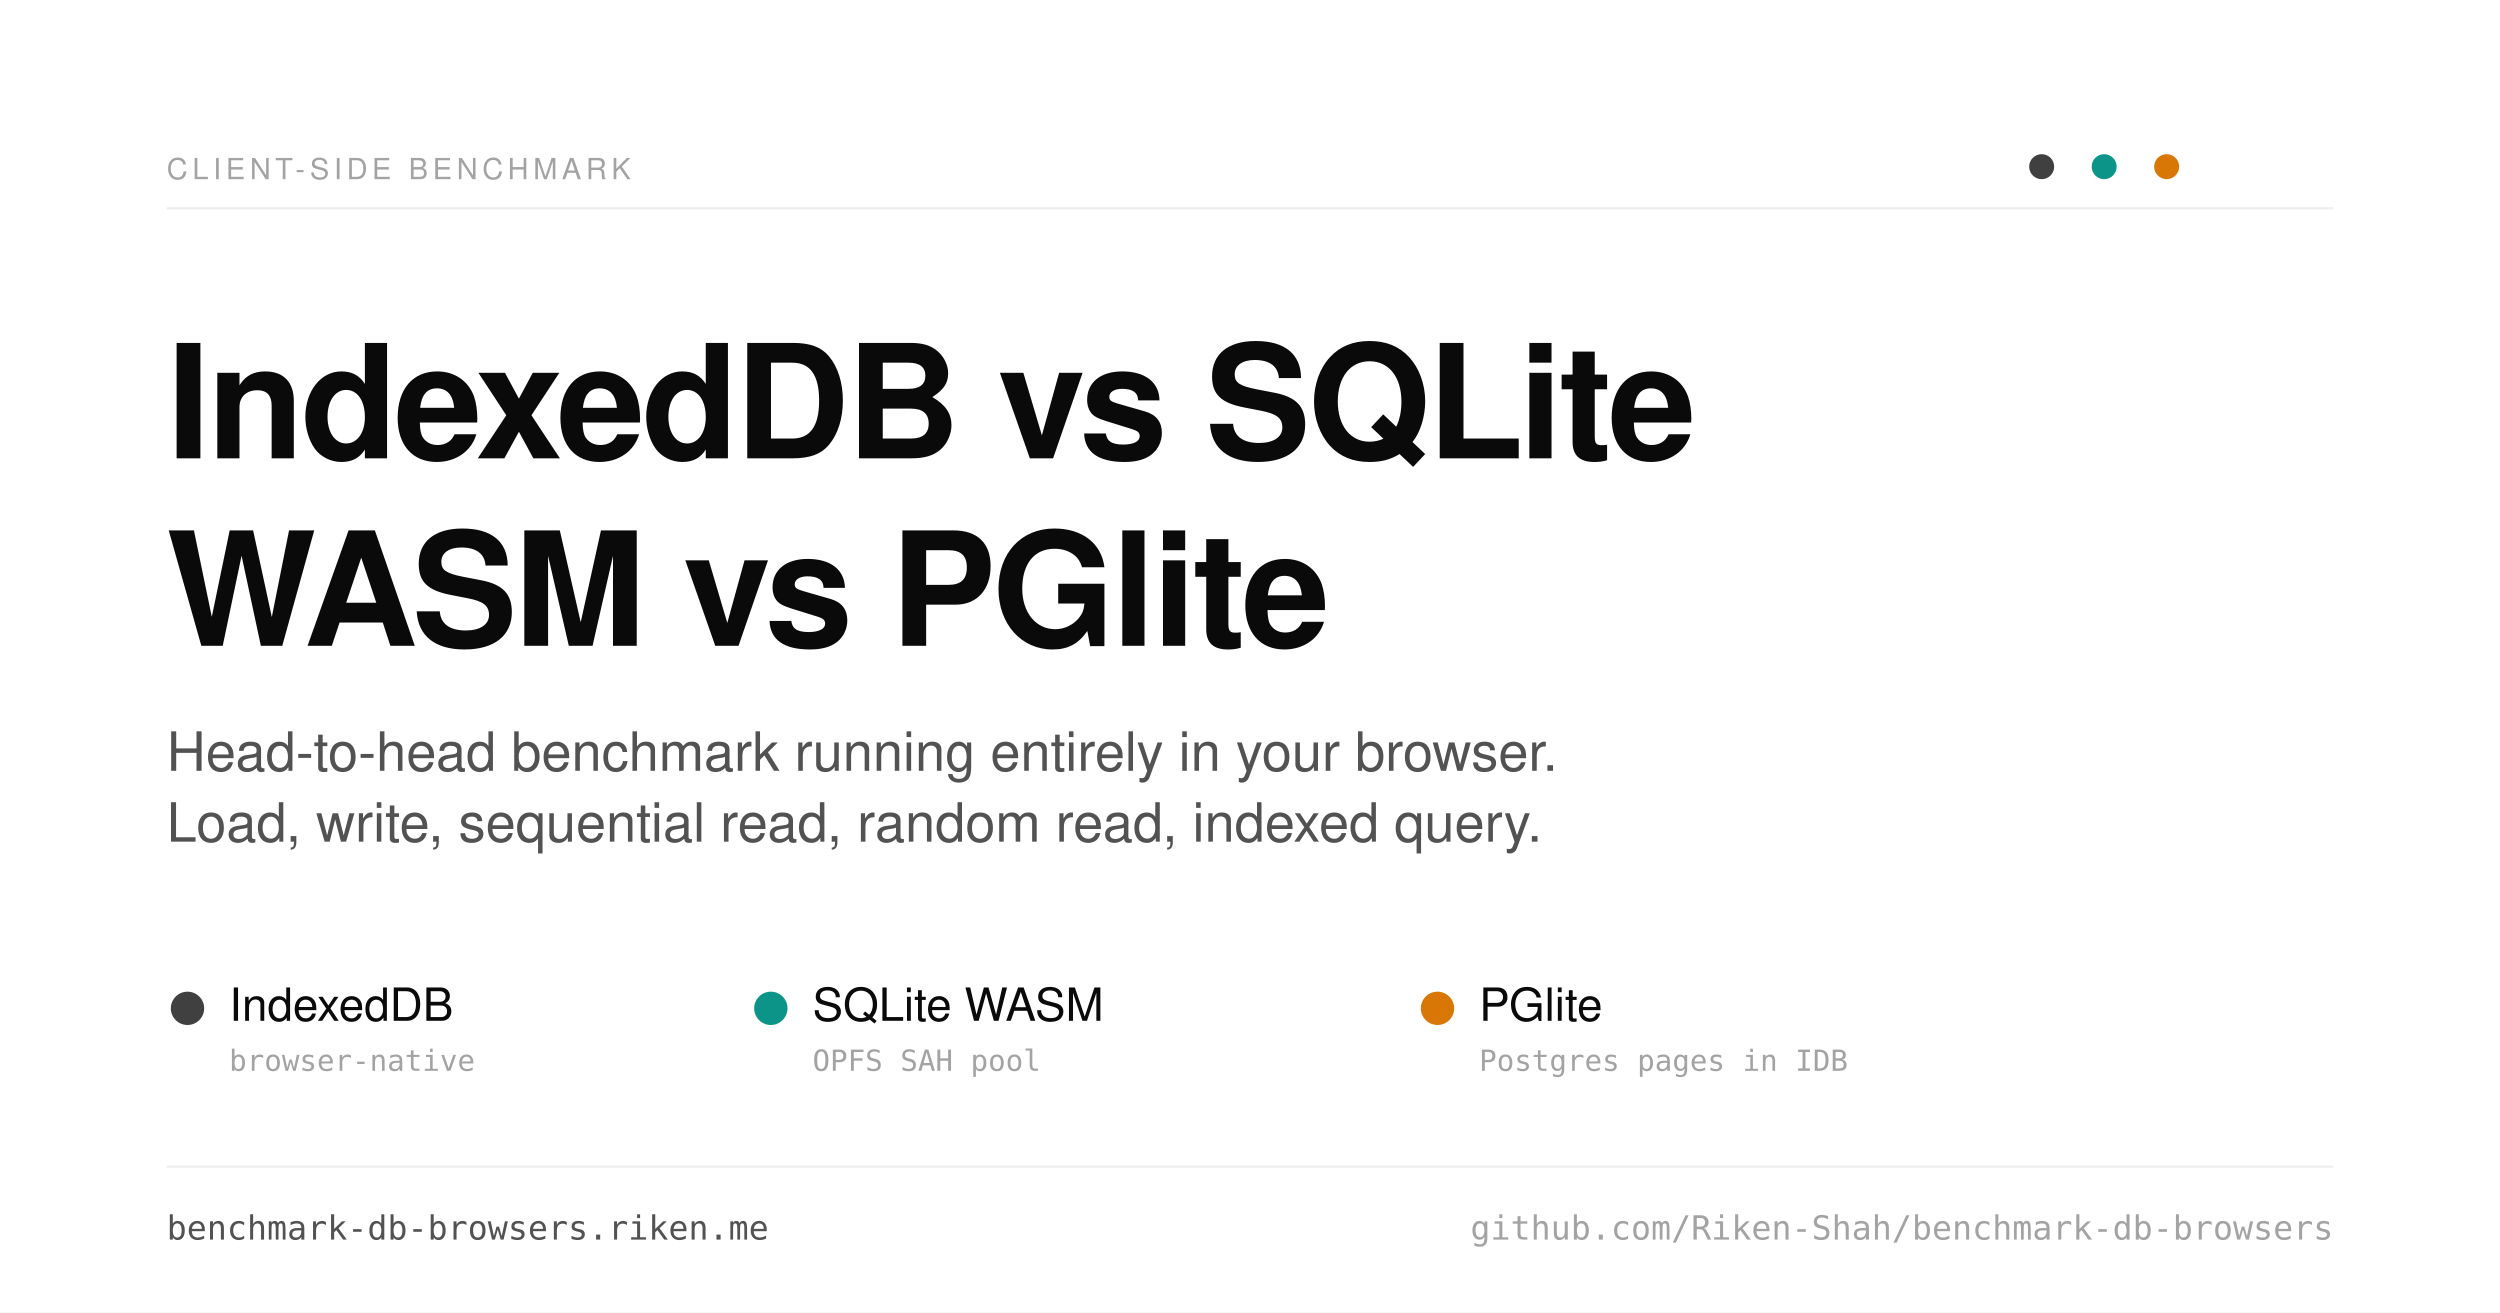
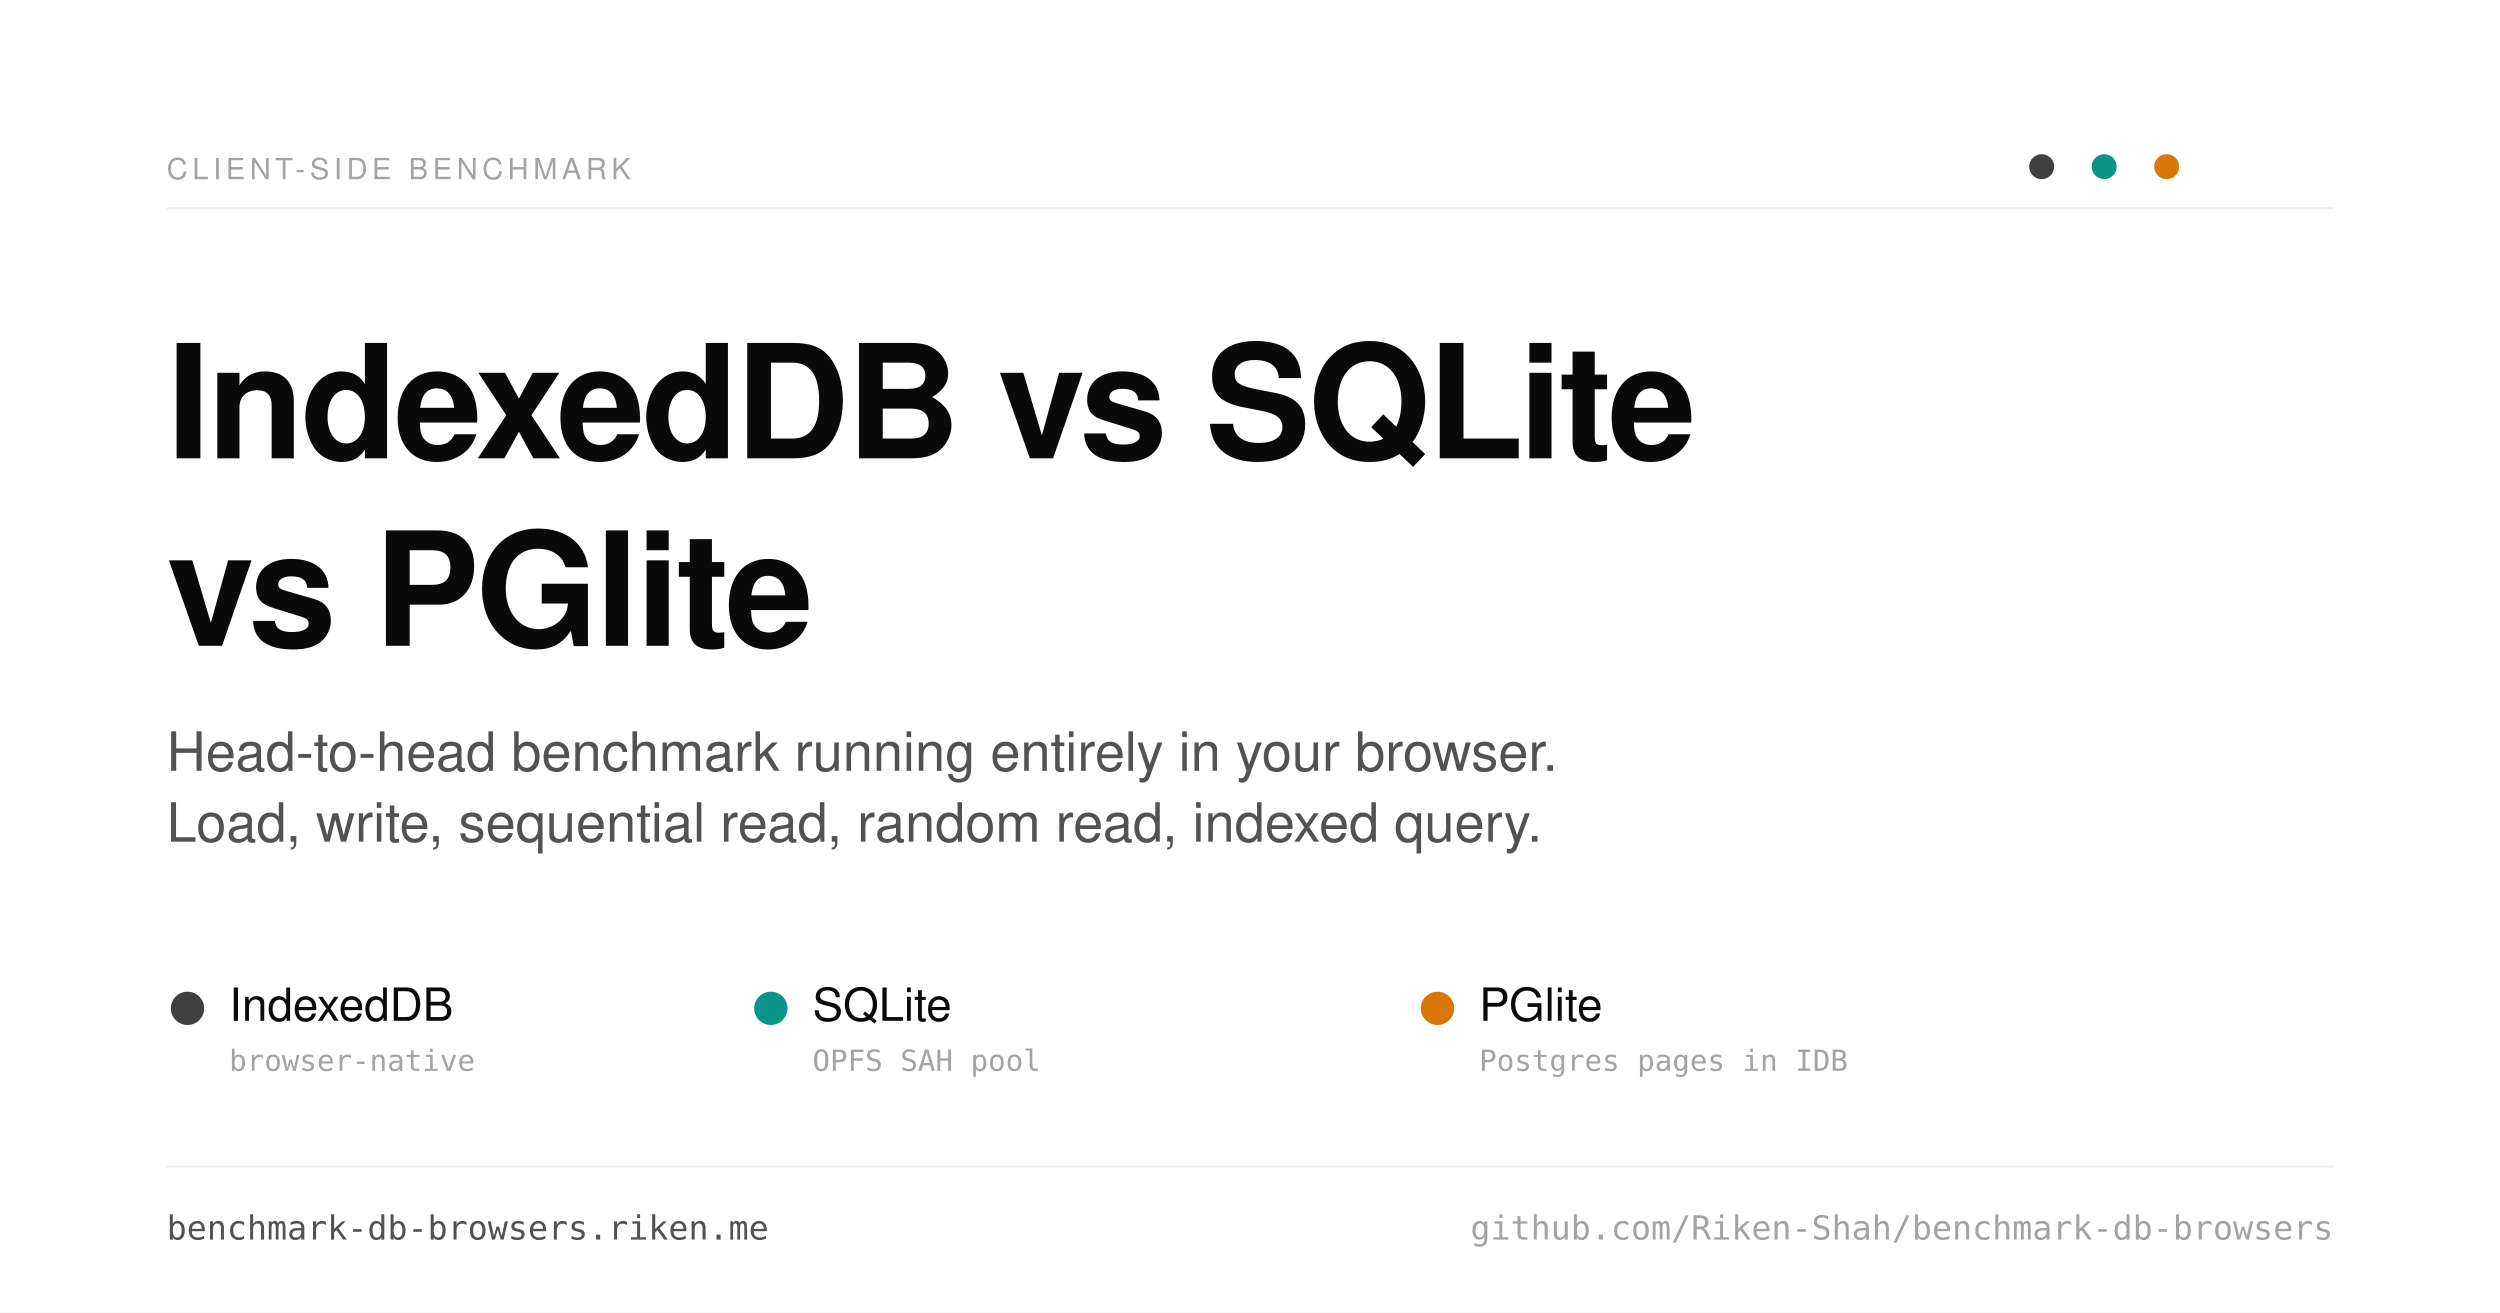
<svg xmlns="http://www.w3.org/2000/svg" width="1200" height="630" viewBox="0 0 1200 630">
  <defs>
    <style>
      .bg { fill: #ffffff; }
      .ink { fill: #0a0a0a; }
      .ink2 { fill: #525252; }
      .ink3 { fill: #a3a3a3; }
      .line { stroke: #ededed; stroke-width: 1; }
      .idb { fill: #404040; }
      .sqlite { fill: #0d9488; }
      .pglite { fill: #d97706; }
      .sans { font-family: "Source Sans 3", "SF Pro Text", "Helvetica Neue", Helvetica, Arial, sans-serif; }
      .mono { font-family: "JetBrains Mono", "SF Mono", Menlo, Consolas, monospace; }
      .title { font-size: 76px; font-weight: 600; letter-spacing: -1.6px; }
      .subtitle { font-size: 26px; font-weight: 400; }
      .eyebrow { font-size: 14px; font-weight: 500; letter-spacing: 2.2px; text-transform: uppercase; }
      .chip { font-size: 22px; font-weight: 500; }
      .chip-store { font-size: 14px; font-weight: 400; }
      .url { font-size: 16px; font-weight: 400; }
    </style>
  </defs>
  <rect class="bg" width="1200" height="630" />
  <line x1="80" y1="100" x2="1120" y2="100" class="line" />
  <text x="80" y="86" class="sans eyebrow ink3">CLIENT-SIDE BENCHMARK</text>
  <g>
    <circle cx="980" cy="80" r="6" class="idb" />
    <circle cx="1010" cy="80" r="6" class="sqlite" />
    <circle cx="1040" cy="80" r="6" class="pglite" />
  </g>
  <text x="80" y="220" class="sans title ink">IndexedDB vs SQLite</text>
-   <text x="80" y="310" class="sans title ink">WASM vs PGlite</text>
+   <text x="80" y="310" class="sans title ink">vs PGlite</text>
  <text x="80" y="370" class="sans subtitle ink2">Head-to-head benchmark running entirely in your browser.</text>
  <text x="80" y="404" class="sans subtitle ink2">Load, write, sequential read, random read, indexed query.</text>
  <g transform="translate(80, 470)">
    <circle cx="10" cy="14" r="8" class="idb" />
    <text x="30" y="20" class="sans chip ink">IndexedDB</text>
    <text x="30" y="44" class="mono chip-store ink3">browser-native</text>
  </g>
  <g transform="translate(360, 470)">
    <circle cx="10" cy="14" r="8" class="sqlite" />
-     <text x="30" y="20" class="sans chip ink">SQLite WASM</text>
+     <text x="30" y="20" class="sans chip ink">SQLite</text>
    <text x="30" y="44" class="mono chip-store ink3">OPFS SAH pool</text>
  </g>
  <g transform="translate(680, 470)">
    <circle cx="10" cy="14" r="8" class="pglite" />
    <text x="30" y="20" class="sans chip ink">PGlite</text>
    <text x="30" y="44" class="mono chip-store ink3">Postgres pages in IDB</text>
  </g>
  <line x1="80" y1="560" x2="1120" y2="560" class="line" />
  <text x="80" y="595" class="mono url ink2">benchmark-db-browsers.riken.me</text>
  <text x="1120" y="595" class="mono url ink3" text-anchor="end">github.com/Riken-Shah/benchmark-db-browsers</text>
</svg>
